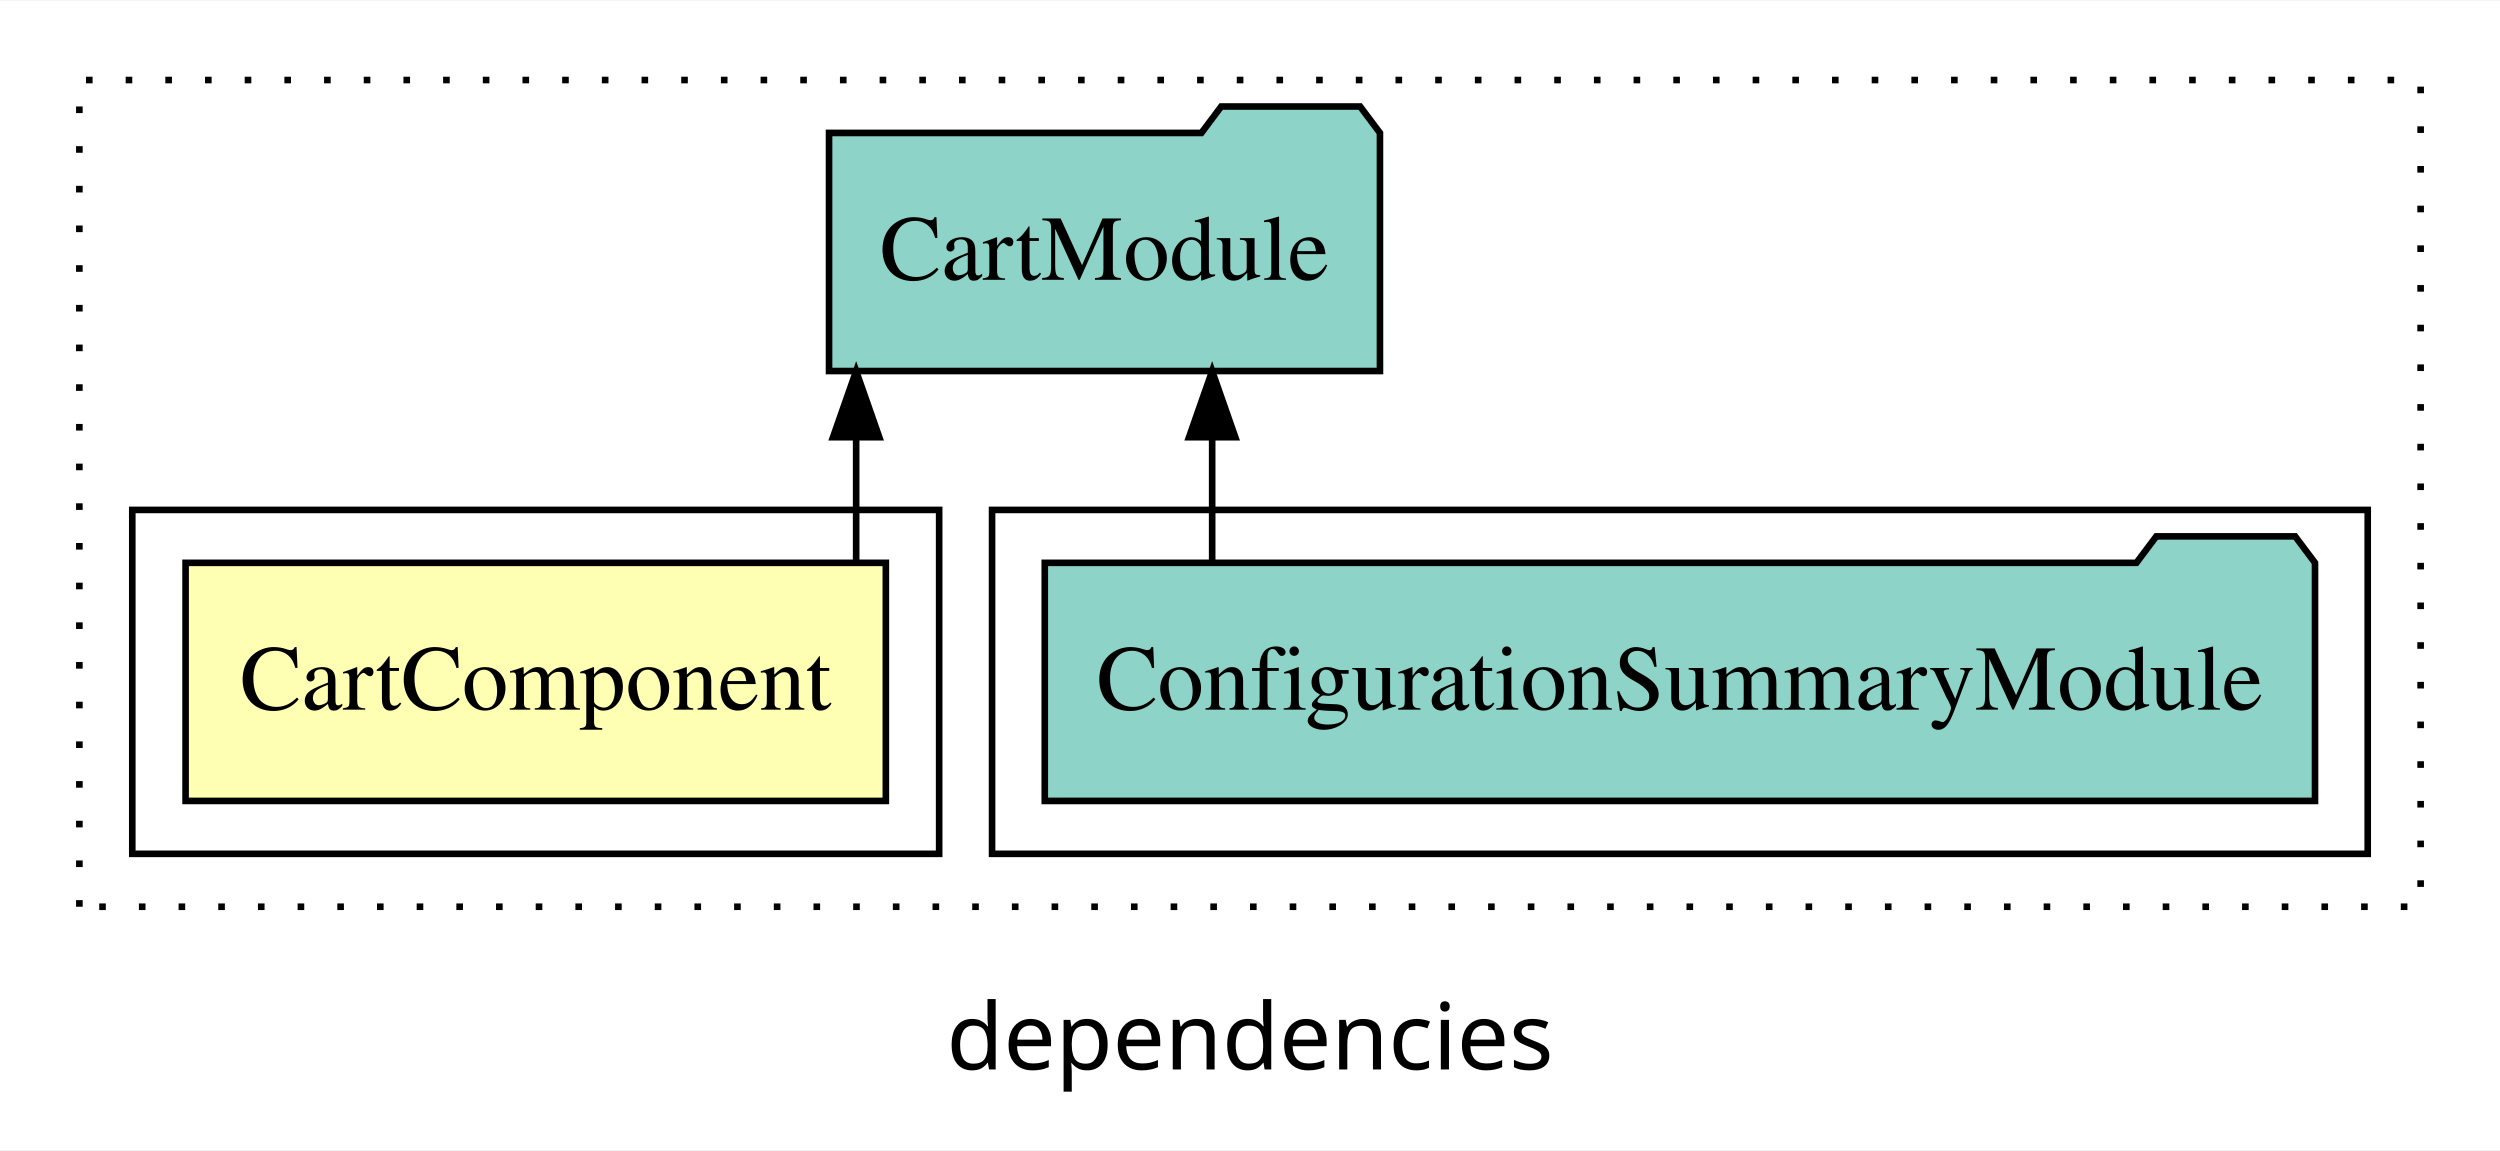
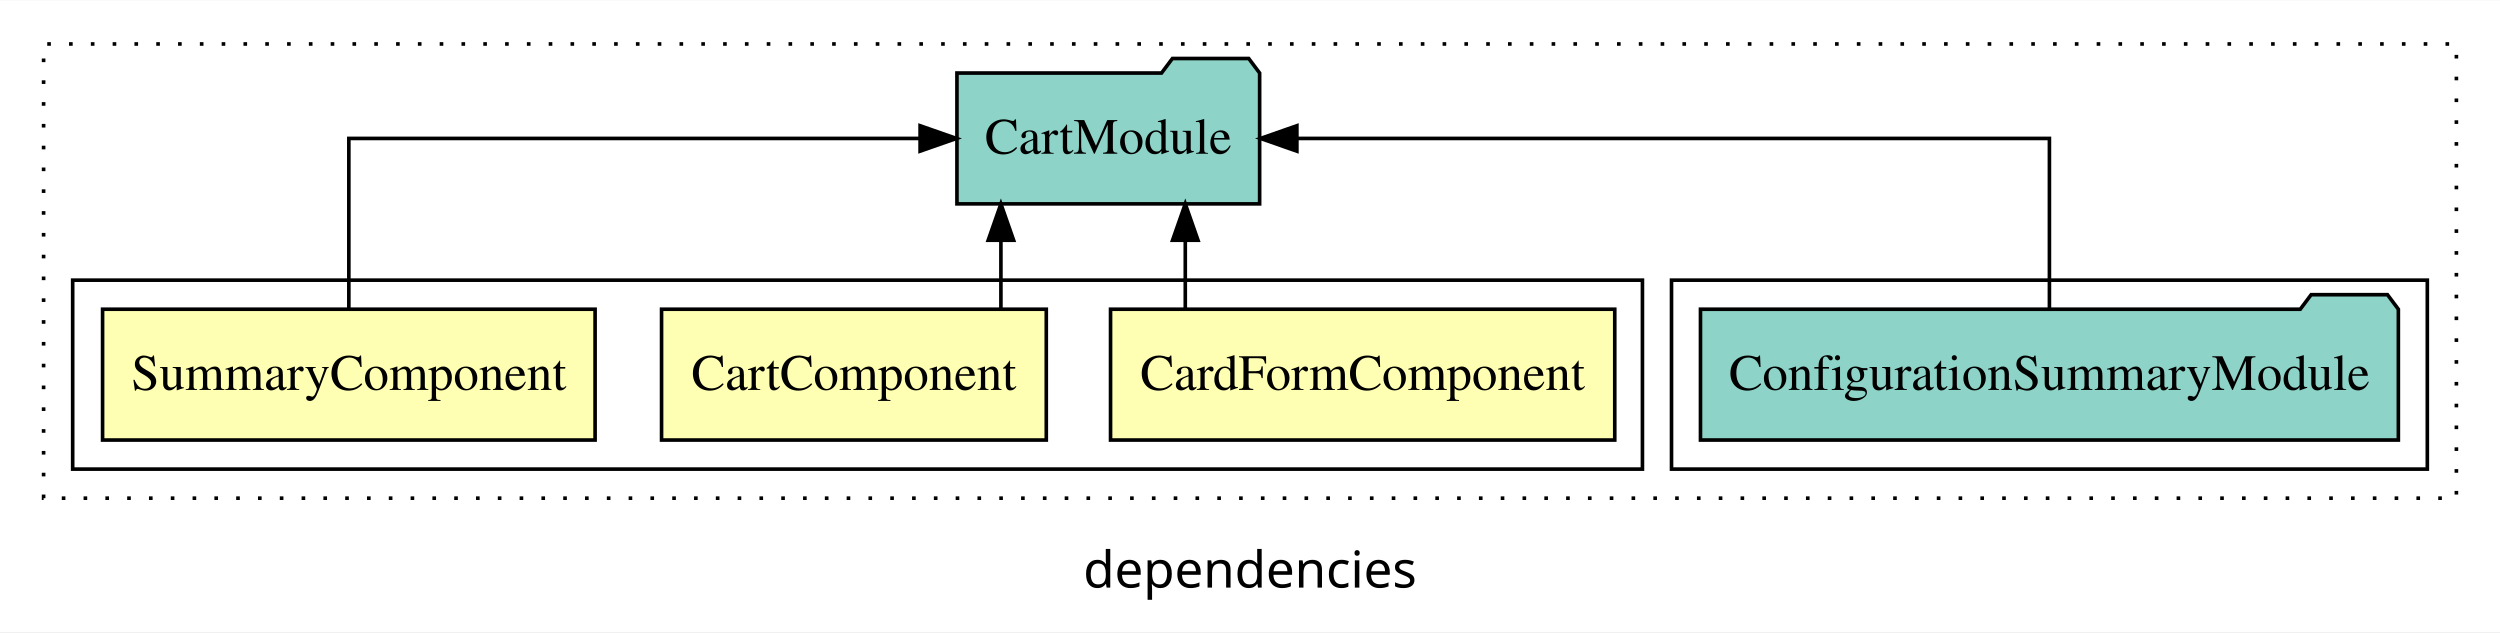
- <svg xmlns="http://www.w3.org/2000/svg" width="378pt" height="174pt" viewBox="0.00 0.00 378.00 173.80">
+ <svg xmlns="http://www.w3.org/2000/svg" width="688pt" height="174pt" viewBox="0.00 0.00 688.00 173.80">
  <g id="graph0" class="graph" transform="scale(1 1) rotate(0) translate(4 169.8)">
-     <polygon fill="white" stroke="transparent" points="-4,4 -4,-169.8 374,-169.8 374,4 -4,4" />
-     <text text-anchor="middle" x="185" y="-8.2" font-family="sans-serif" font-size="14.00">dependencies</text>
+     <polygon fill="white" stroke="transparent" points="-4,4 -4,-169.8 684,-169.8 684,4 -4,4" />
+     <text text-anchor="middle" x="340" y="-8.2" font-family="sans-serif" font-size="14.00">dependencies</text>
    <g id="clust1" class="cluster">
-       <polygon fill="none" stroke="black" stroke-dasharray="1,5" points="8,-32.8 8,-157.8 362,-157.8 362,-32.8 8,-32.8" />
+       <polygon fill="none" stroke="black" stroke-dasharray="1,5" points="8,-32.8 8,-157.8 672,-157.8 672,-32.8 8,-32.8" />
    </g>
-     <g id="clust4" class="cluster">
-       <polygon fill="none" stroke="black" points="146,-40.8 146,-92.8 354,-92.8 354,-40.8 146,-40.8" />
+     <g id="clust6" class="cluster">
+       <polygon fill="none" stroke="black" points="456,-40.8 456,-92.8 664,-92.8 664,-40.8 456,-40.8" />
    </g>
    <g id="clust2" class="cluster">
-       <polygon fill="none" stroke="black" points="16,-40.8 16,-92.8 138,-92.8 138,-40.8 16,-40.8" />
+       <polygon fill="none" stroke="black" points="16,-40.8 16,-92.8 448,-92.8 448,-40.8 16,-40.8" />
    </g>
    <g id="node1" class="node">
-       <polygon fill="#ffffb3" stroke="black" points="129.94,-84.8 24.06,-84.8 24.06,-48.8 129.94,-48.8 129.94,-84.8" />
-       <text text-anchor="middle" x="77" y="-62.6" font-family="Times,serif" font-size="14.00">CartComponent</text>
+       <polygon fill="#ffffb3" stroke="black" points="440.38,-84.8 301.62,-84.8 301.62,-48.8 440.38,-48.8 440.38,-84.8" />
+       <text text-anchor="middle" x="371" y="-62.6" font-family="Times,serif" font-size="14.00">CardFormComponent</text>
+     </g>
+     <g id="node4" class="node">
+       <polygon fill="#8dd3c7" stroke="black" points="342.65,-149.8 339.65,-153.8 318.65,-153.8 315.65,-149.8 259.35,-149.8 259.35,-113.8 342.65,-113.8 342.65,-149.8" />
+       <text text-anchor="middle" x="301" y="-127.6" font-family="Times,serif" font-size="14.00">CartModule</text>
+     </g>
+     <g id="edge1" class="edge">
+       <path fill="none" stroke="black" d="M322.19,-84.91C322.19,-84.91 322.19,-103.79 322.19,-103.79" />
+       <polygon fill="black" stroke="black" points="318.69,-103.79 322.19,-113.79 325.69,-103.79 318.69,-103.79" />
    </g>
    <g id="node2" class="node">
-       <polygon fill="#8dd3c7" stroke="black" points="204.65,-149.8 201.65,-153.8 180.65,-153.8 177.65,-149.8 121.35,-149.8 121.35,-113.8 204.65,-113.8 204.65,-149.8" />
-       <text text-anchor="middle" x="163" y="-127.6" font-family="Times,serif" font-size="14.00">CartModule</text>
+       <polygon fill="#ffffb3" stroke="black" points="283.94,-84.8 178.06,-84.8 178.06,-48.8 283.94,-48.8 283.94,-84.8" />
+       <text text-anchor="middle" x="231" y="-62.6" font-family="Times,serif" font-size="14.00">CartComponent</text>
    </g>
-     <g id="edge1" class="edge">
-       <path fill="none" stroke="black" d="M125.45,-84.91C125.45,-84.91 125.45,-103.79 125.45,-103.79" />
-       <polygon fill="black" stroke="black" points="121.95,-103.79 125.45,-113.79 128.95,-103.79 121.95,-103.79" />
+     <g id="edge2" class="edge">
+       <path fill="none" stroke="black" d="M271.45,-84.91C271.45,-84.91 271.45,-103.79 271.45,-103.79" />
+       <polygon fill="black" stroke="black" points="267.95,-103.79 271.45,-113.79 274.95,-103.79 267.95,-103.79" />
    </g>
    <g id="node3" class="node">
-       <polygon fill="#8dd3c7" stroke="black" points="346.03,-84.8 343.03,-88.8 322.03,-88.8 319.03,-84.8 153.97,-84.8 153.97,-48.8 346.03,-48.8 346.03,-84.8" />
-       <text text-anchor="middle" x="250" y="-62.6" font-family="Times,serif" font-size="14.00">ConfigurationSummaryModule</text>
+       <polygon fill="#ffffb3" stroke="black" points="159.77,-84.8 24.23,-84.8 24.23,-48.8 159.77,-48.8 159.77,-84.8" />
+       <text text-anchor="middle" x="92" y="-62.6" font-family="Times,serif" font-size="14.00">SummaryComponent</text>
    </g>
-     <g id="edge2" class="edge">
-       <path fill="none" stroke="black" d="M179.28,-84.91C179.28,-84.91 179.28,-103.79 179.28,-103.79" />
-       <polygon fill="black" stroke="black" points="175.78,-103.79 179.28,-113.79 182.78,-103.79 175.78,-103.79" />
+     <g id="edge3" class="edge">
+       <path fill="none" stroke="black" d="M92,-84.91C92,-104.14 92,-131.8 92,-131.8 92,-131.8 249.21,-131.8 249.21,-131.8" />
+       <polygon fill="black" stroke="black" points="249.21,-135.3 259.21,-131.8 249.21,-128.3 249.21,-135.3" />
+     </g>
+     <g id="node5" class="node">
+       <polygon fill="#8dd3c7" stroke="black" points="656.03,-84.8 653.03,-88.8 632.03,-88.8 629.03,-84.8 463.97,-84.8 463.97,-48.8 656.03,-48.8 656.03,-84.8" />
+       <text text-anchor="middle" x="560" y="-62.6" font-family="Times,serif" font-size="14.00">ConfigurationSummaryModule</text>
+     </g>
+     <g id="edge4" class="edge">
+       <path fill="none" stroke="black" d="M560,-84.91C560,-104.14 560,-131.8 560,-131.8 560,-131.8 352.9,-131.8 352.9,-131.8" />
+       <polygon fill="black" stroke="black" points="352.9,-128.3 342.9,-131.8 352.9,-135.3 352.9,-128.3" />
    </g>
  </g>
</svg>
